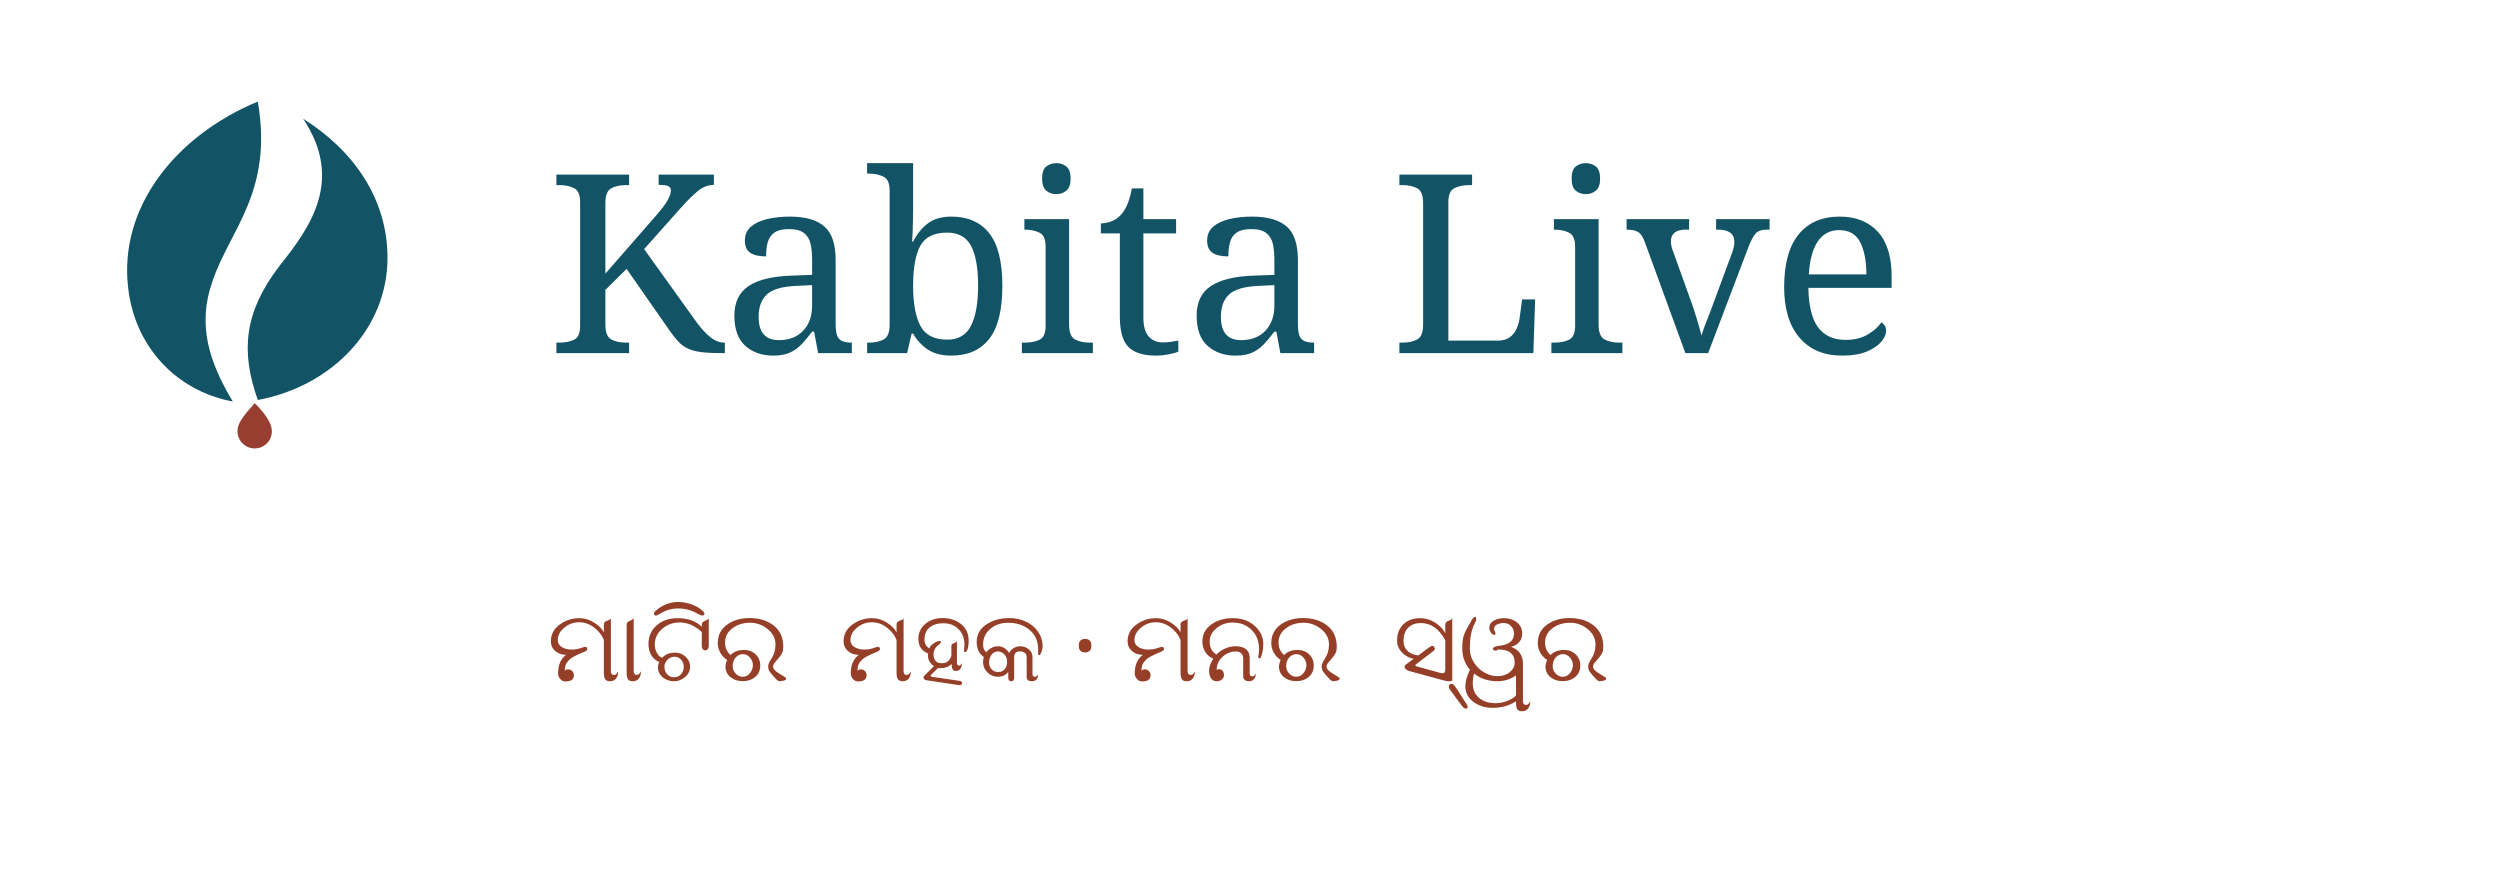
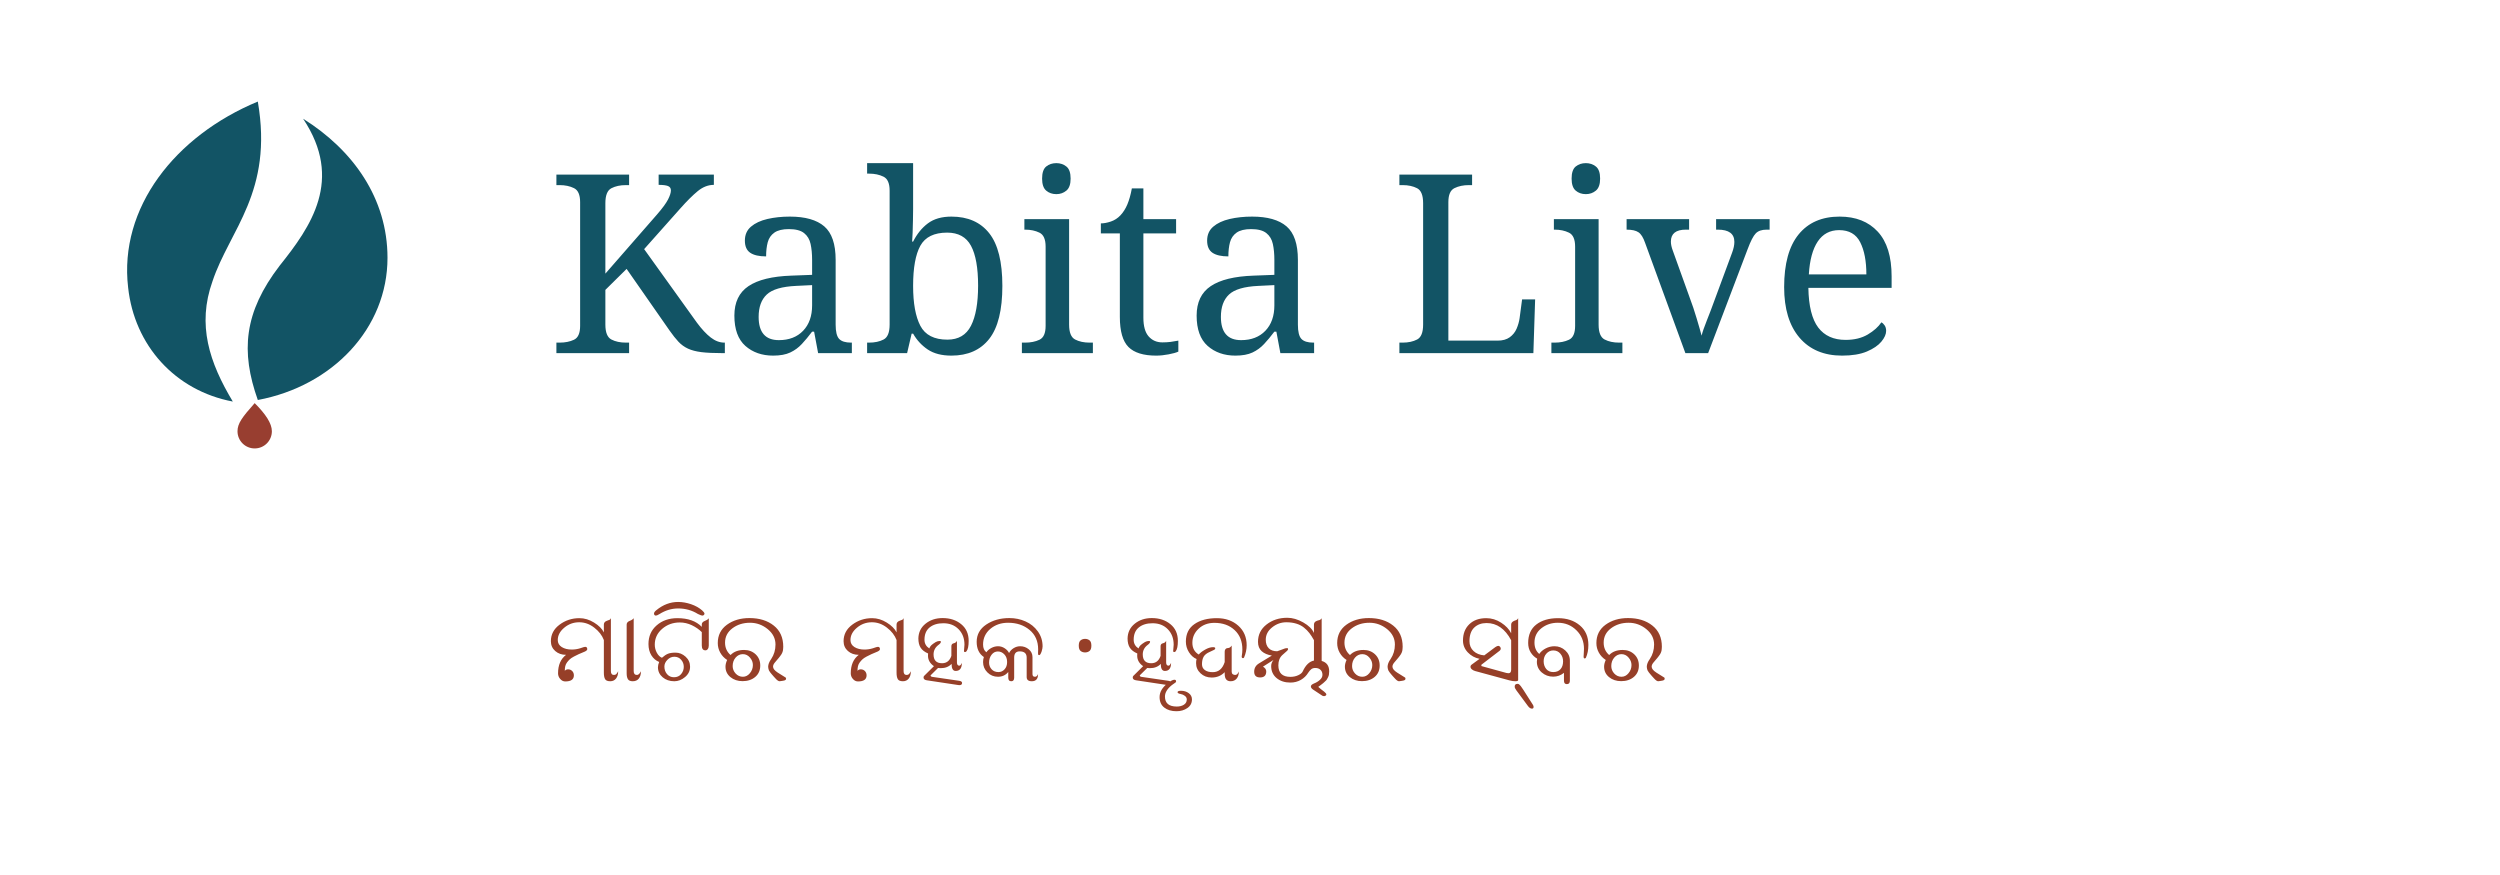
<svg xmlns="http://www.w3.org/2000/svg" width="800" height="280" viewBox="0 0 800 280" role="img" aria-label="Kabita Live">
  <g transform="translate(20 20) scale(.5)">
    <path fill="#125465" d="M125 25C72 47 36 93 42 144c4 37 30 66 67 73-15-25-23-49-13-77 11-33 39-57 29-115Z" />
    <path fill="#125465" d="M154 36c26 39 5 69-15 94-23 30-25 55-14 86 48-9 83-46 83-91 0-38-22-69-54-89Z" />
    <path fill="#983E30" d="M123 218c-8 9-11 13-11 18a11 11 0 0 0 22 0c0-5-4-11-11-18Z" />
  </g>
  <text x="175" y="113" font-family="Cormorant Garamond, Georgia, serif" font-weight="500" font-size="80" fill="#125465">Kabita Live</text>
-   <text x="175" y="218" font-family="Noto Serif Oriya, serif" font-size="32" fill="#963F28">ମାଟିର ମହକ · ମନର ସ୍ୱର</text>
+   <text x="175" y="218" font-family="Noto Serif Oriya, serif" font-size="32" fill="#963F28">ମାଟିର ମହକ · ହୃଦୟର ସ୍ବର</text>
</svg>
